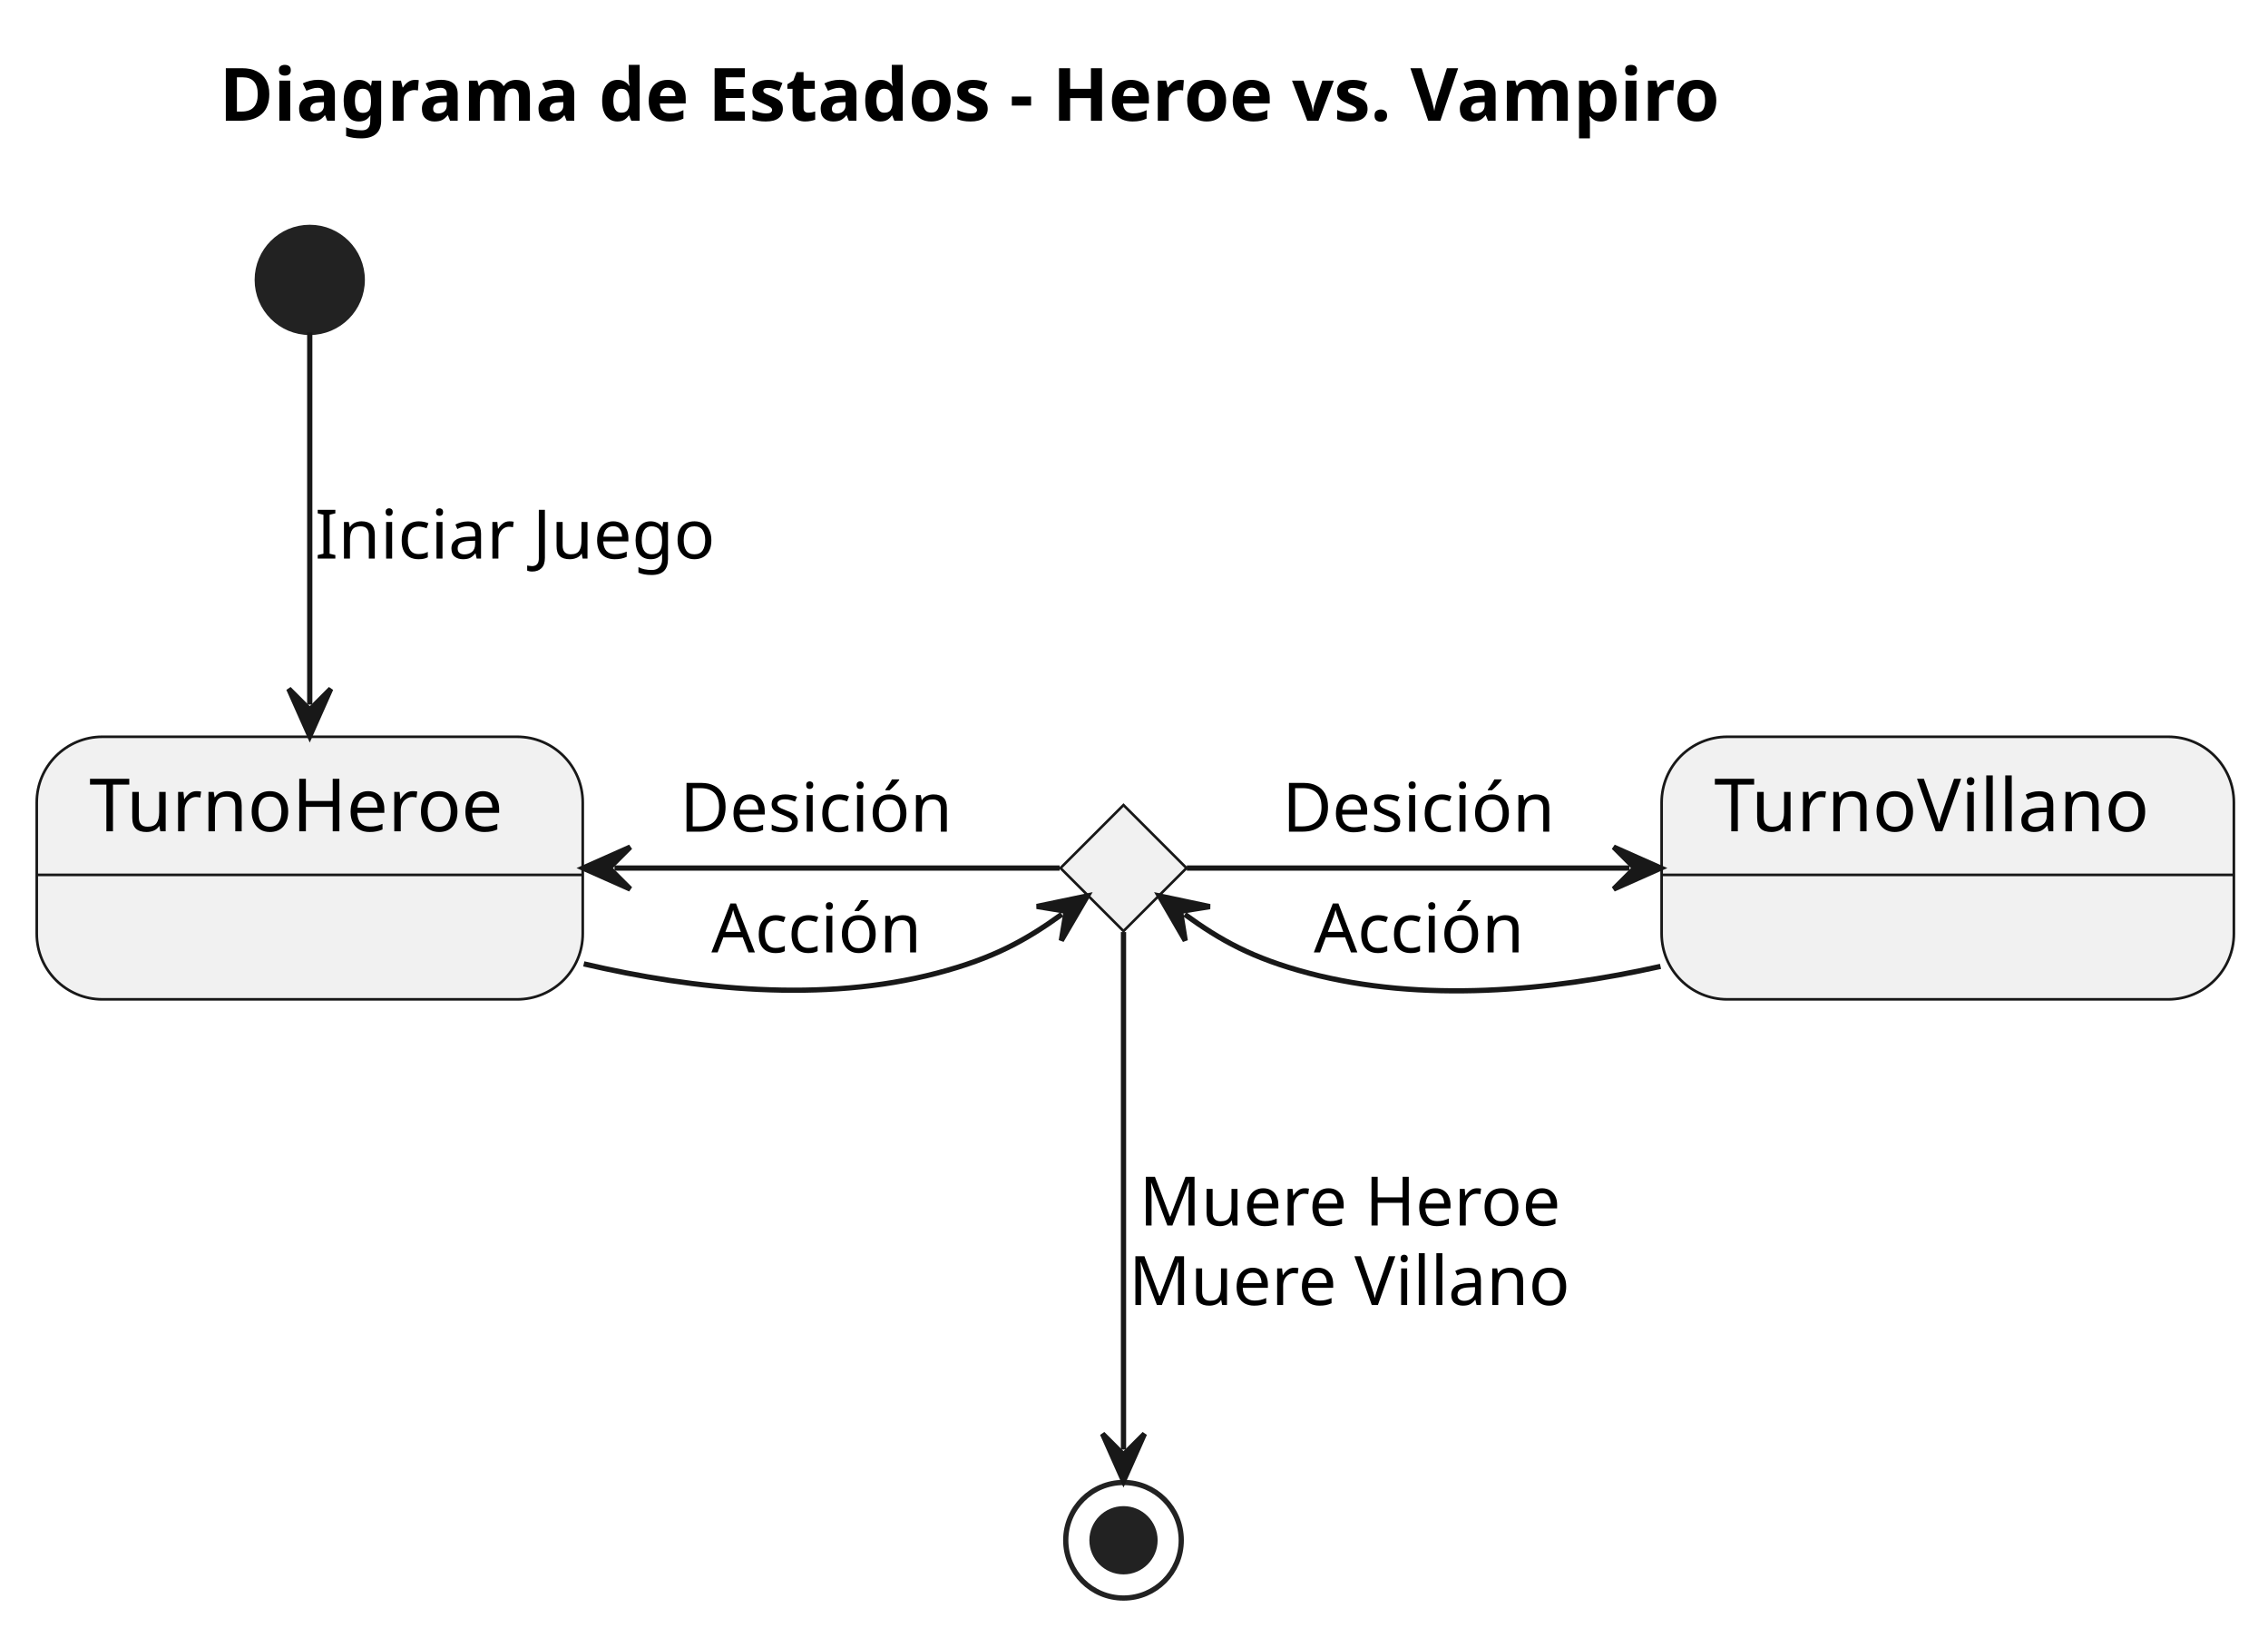
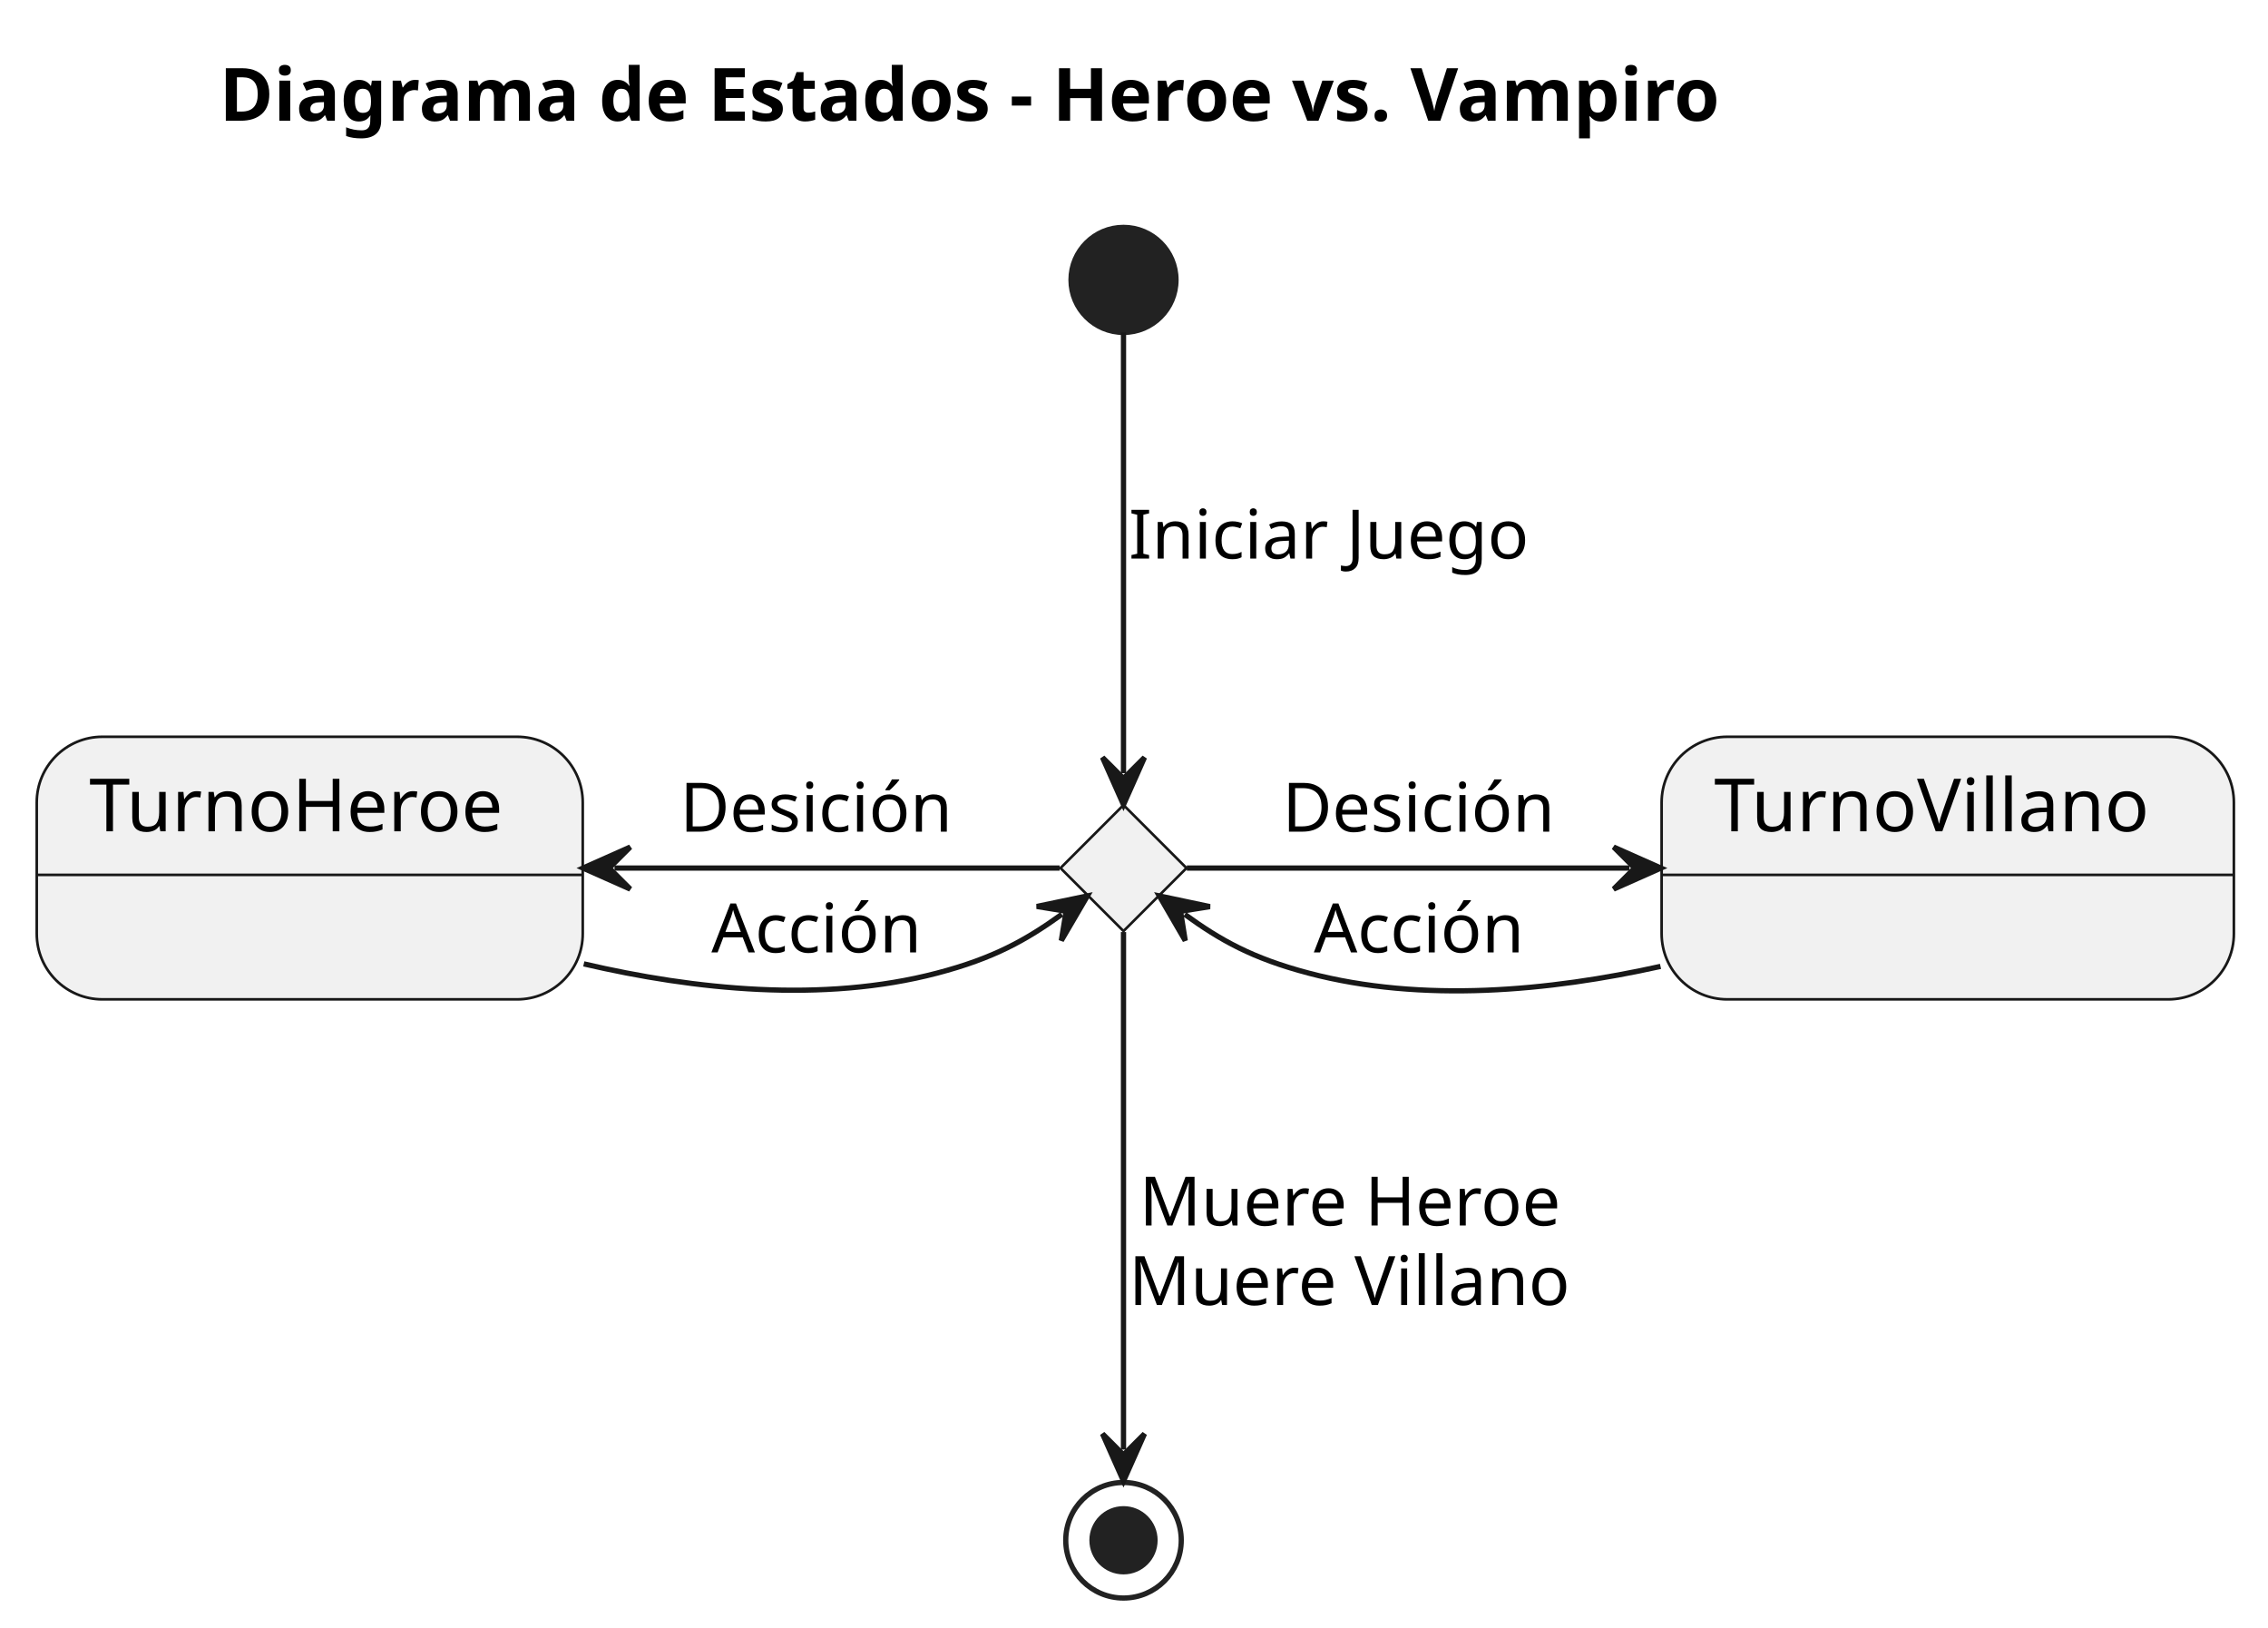
<svg xmlns="http://www.w3.org/2000/svg" contentStyleType="text/css" height="310px" preserveAspectRatio="none" style="width:432px;height:310px;background:#FFFFFF;" version="1.1" viewBox="0 0 432 310" width="432px" zoomAndPan="magnify">
  <defs />
  <g>
    <text fill="#000000" font-family="sans-serif" font-size="14" font-weight="bold" lengthAdjust="spacing" textLength="335" x="41.75" y="22.995">Diagrama de Estados - Heroe vs. Vampiro</text>
    <g id="elem_c">
      <polygon fill="#F1F1F1" points="214,153.297,226,165.297,214,177.297,202,165.297,214,153.297" style="stroke:#181818;stroke-width:0.5;" />
    </g>
-     <ellipse cx="59" cy="53.297" fill="#222222" rx="10" ry="10" style="stroke:#222222;stroke-width:1.0;" />
+     <ellipse cx="214" cy="53.297" fill="#222222" rx="10" ry="10" style="stroke:#222222;stroke-width:1.0;" />
    <g id="TurnoHeroe">
      <rect fill="#F1F1F1" height="50" rx="12.5" ry="12.5" style="stroke:#181818;stroke-width:0.5;" width="104" x="7" y="140.297" />
      <line style="stroke:#181818;stroke-width:0.5;" x1="7" x2="111" y1="166.594" y2="166.594" />
      <text fill="#000000" font-family="sans-serif" font-size="14" lengthAdjust="spacing" textLength="84" x="17" y="158.292">TurnoHeroe</text>
    </g>
    <g id="TurnoVillano">
      <rect fill="#F1F1F1" height="50" rx="12.5" ry="12.5" style="stroke:#181818;stroke-width:0.5;" width="109" x="316.5" y="140.297" />
      <line style="stroke:#181818;stroke-width:0.5;" x1="316.5" x2="425.5" y1="166.594" y2="166.594" />
      <text fill="#000000" font-family="sans-serif" font-size="14" lengthAdjust="spacing" textLength="89" x="326.5" y="158.292">TurnoVillano</text>
    </g>
    <ellipse cx="214" cy="293.297" fill="none" rx="11" ry="11" style="stroke:#222222;stroke-width:1.0;" />
    <ellipse cx="214" cy="293.297" fill="#222222" rx="6" ry="6" style="stroke:#222222;stroke-width:1.0;" />
-     <g id="link_*start*_TurnoHeroe">
-       <path d="M59,63.299 C59,79.924 59,109.952 59,134.17 " fill="none" id="*start*-to-TurnoHeroe" style="stroke:#181818;stroke-width:1.0;" />
-       <polygon fill="#181818" points="59,140.17,63,131.17,59,135.17,55,131.17,59,140.17" style="stroke:#181818;stroke-width:1.0;" />
-       <text fill="#000000" font-family="sans-serif" font-size="13" lengthAdjust="spacing" textLength="77" x="60" y="106.364">Iniciar Juego</text>
+     <g id="link_*start*_c">
+       <path d="M214,63.299 C214,83.31 214,125.436 214,147.235 " fill="none" id="*start*-to-c" style="stroke:#181818;stroke-width:1.0;" />
+       <polygon fill="#181818" points="214,153.235,218,144.235,214,148.235,210,144.235,214,153.235" style="stroke:#181818;stroke-width:1.0;" />
+       <text fill="#000000" font-family="sans-serif" font-size="13" lengthAdjust="spacing" textLength="77" x="215" y="106.364">Iniciar Juego</text>
    </g>
    <g id="link_TurnoHeroe_c">
      <path d="M111.197,183.54 C132.281,188.451 156.729,191.008 178.5,185.297 C189.311,182.461 195.428,179.008 202.257,174.101 " fill="none" id="TurnoHeroe-to-c" style="stroke:#181818;stroke-width:1.0;" />
      <polygon fill="#181818" points="207.129,170.599,197.486,172.603,203.069,173.517,202.155,179.1,207.129,170.599" style="stroke:#181818;stroke-width:1.0;" />
      <text fill="#000000" font-family="sans-serif" font-size="13" lengthAdjust="spacing" textLength="42" x="135.5" y="181.364">Acción</text>
    </g>
    <g id="link_TurnoHeroe_c">
      <path d="M117.044,165.297 C149.409,165.297 182.436,165.297 201.829,165.297 " fill="none" id="TurnoHeroe-backto-c" style="stroke:#181818;stroke-width:1.0;" />
      <polygon fill="#181818" points="111.044,165.297,120.044,169.297,116.044,165.297,120.044,161.297,111.044,165.297" style="stroke:#181818;stroke-width:1.0;" />
      <text fill="#000000" font-family="sans-serif" font-size="13" lengthAdjust="spacing" textLength="54" x="129.5" y="158.364">Desición</text>
    </g>
    <g id="link_c_TurnoVillano">
      <path d="M225.675,174.118 C232.452,179.026 238.501,182.46 249.25,185.297 C270.893,191.009 295.154,188.725 316.289,184.022 " fill="none" id="c-backto-TurnoVillano" style="stroke:#181818;stroke-width:1.0;" />
      <polygon fill="#181818" points="220.816,170.599,225.759,179.118,224.866,173.532,230.451,172.638,220.816,170.599" style="stroke:#181818;stroke-width:1.0;" />
      <text fill="#000000" font-family="sans-serif" font-size="13" lengthAdjust="spacing" textLength="42" x="250.25" y="181.364">Acción</text>
    </g>
    <g id="link_c_TurnoVillano">
      <path d="M226.059,165.297 C245.23,165.297 277.823,165.297 310.367,165.297 " fill="none" id="c-to-TurnoVillano" style="stroke:#181818;stroke-width:1.0;" />
      <polygon fill="#181818" points="316.367,165.297,307.367,161.297,311.367,165.297,307.367,169.297,316.367,165.297" style="stroke:#181818;stroke-width:1.0;" />
      <text fill="#000000" font-family="sans-serif" font-size="13" lengthAdjust="spacing" textLength="54" x="244.25" y="158.364">Desición</text>
    </g>
    <g id="link_c_*end*">
      <path d="M214,177.479 C214,201.69 214,252.664 214,276.027 " fill="none" id="c-to-*end*" style="stroke:#181818;stroke-width:1.0;" />
      <polygon fill="#181818" points="214,282.027,218,273.027,214,277.027,210,273.027,214,282.027" style="stroke:#181818;stroke-width:1.0;" />
      <text fill="#000000" font-family="sans-serif" font-size="13" lengthAdjust="spacing" textLength="81" x="217" y="233.364">Muere Heroe</text>
      <text fill="#000000" font-family="sans-serif" font-size="13" lengthAdjust="spacing" textLength="85" x="215" y="248.497">Muere Villano</text>
    </g>
  </g>
</svg>
